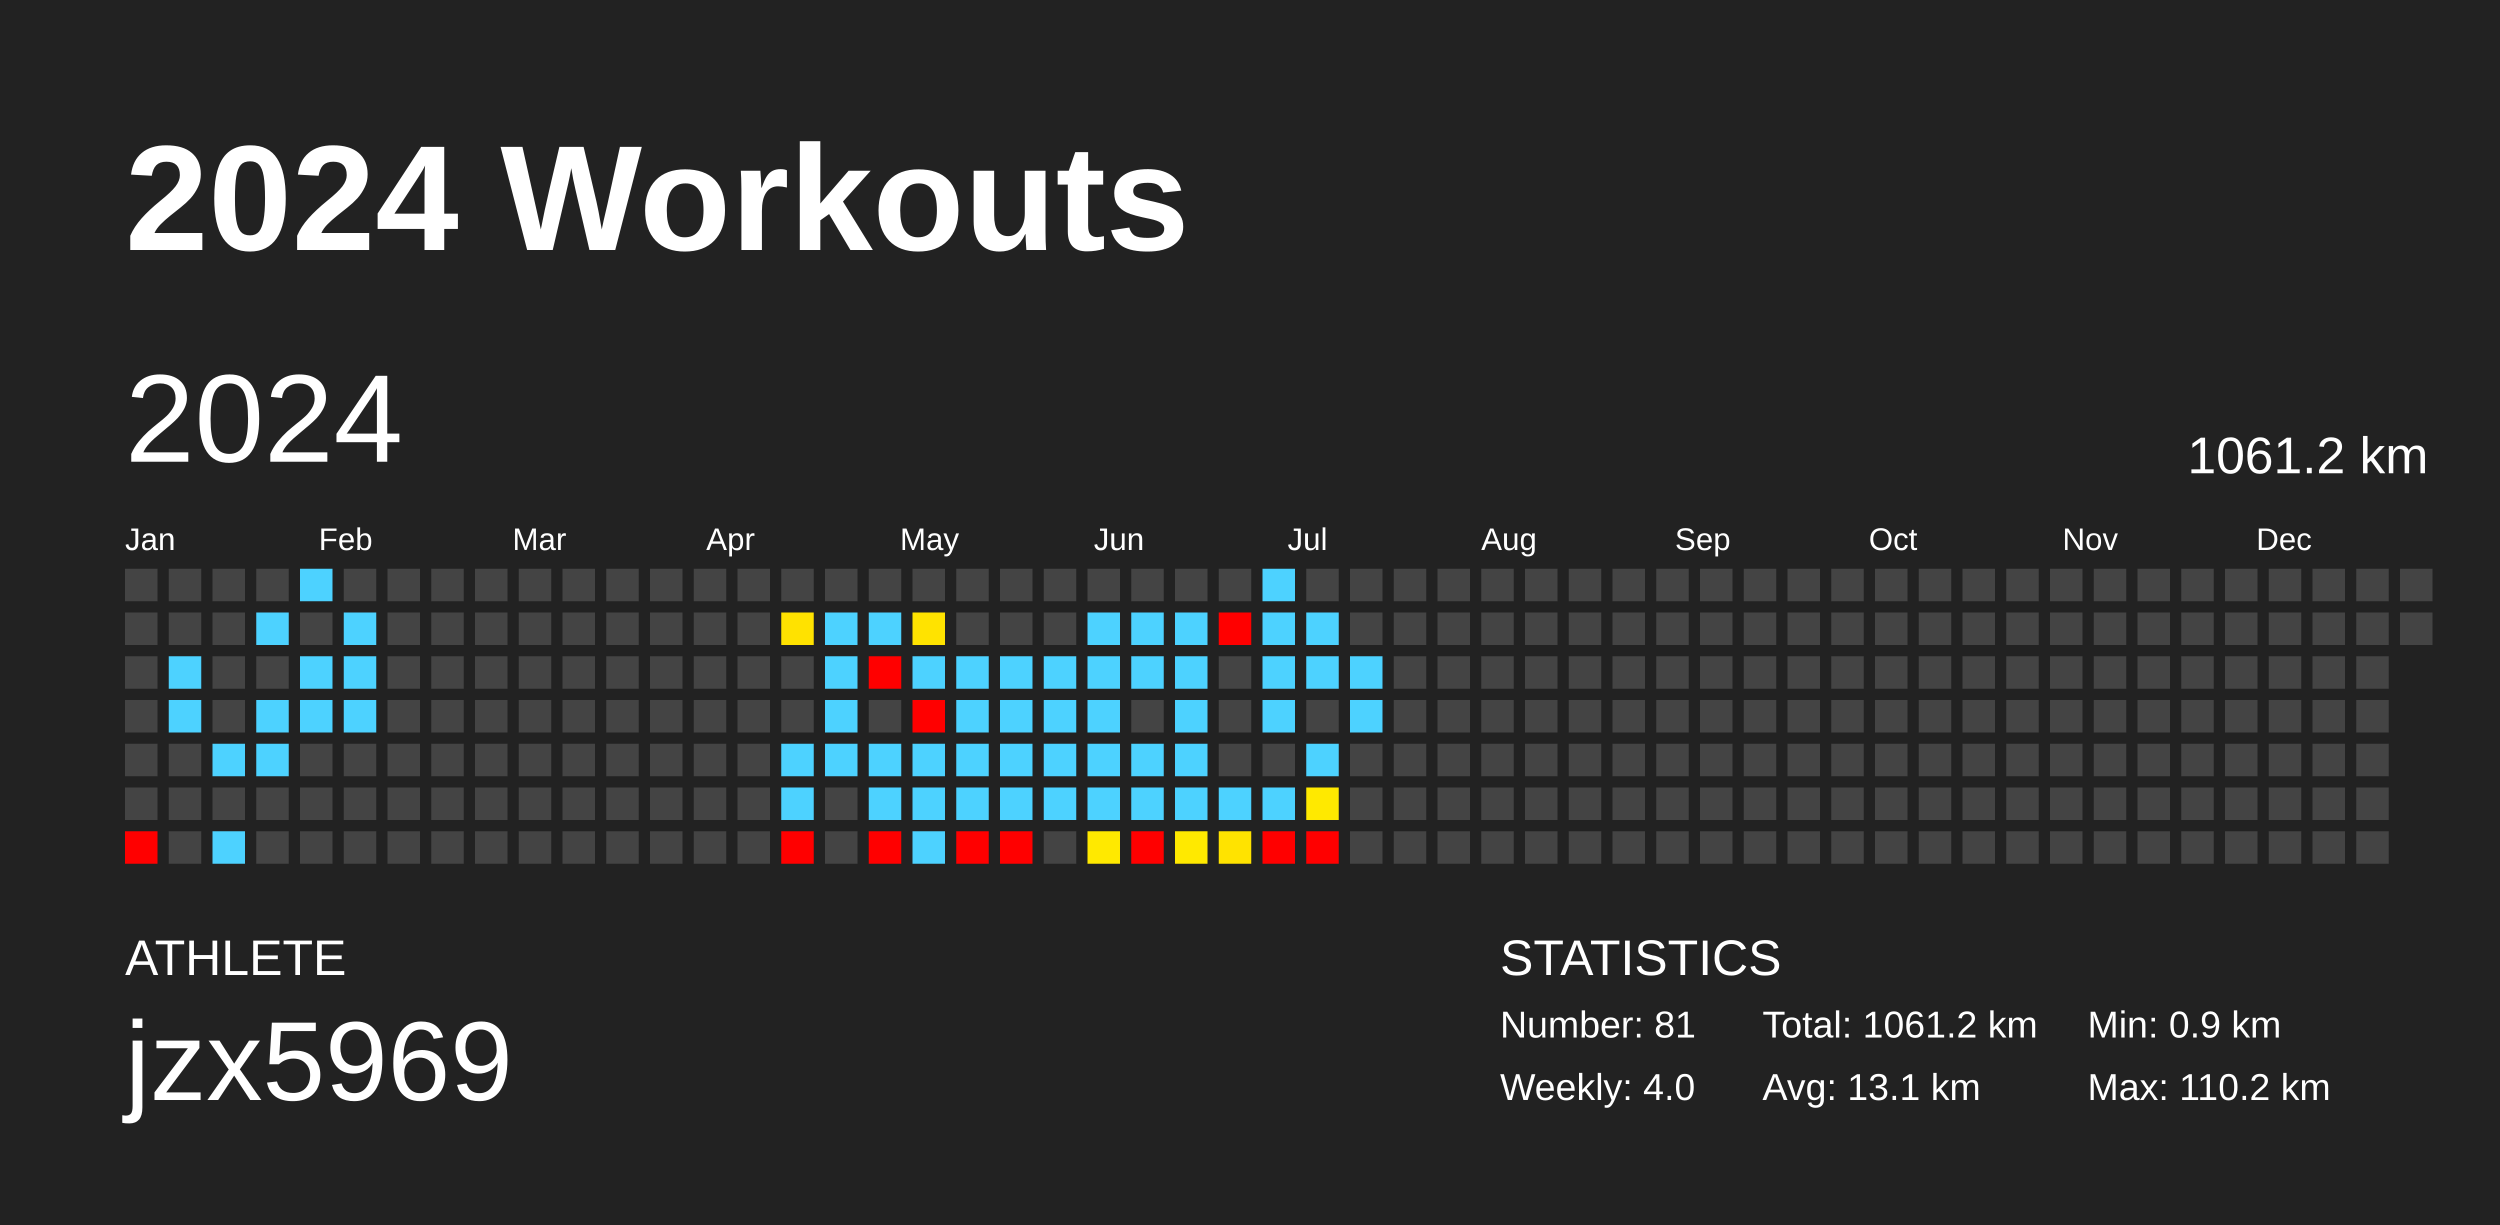
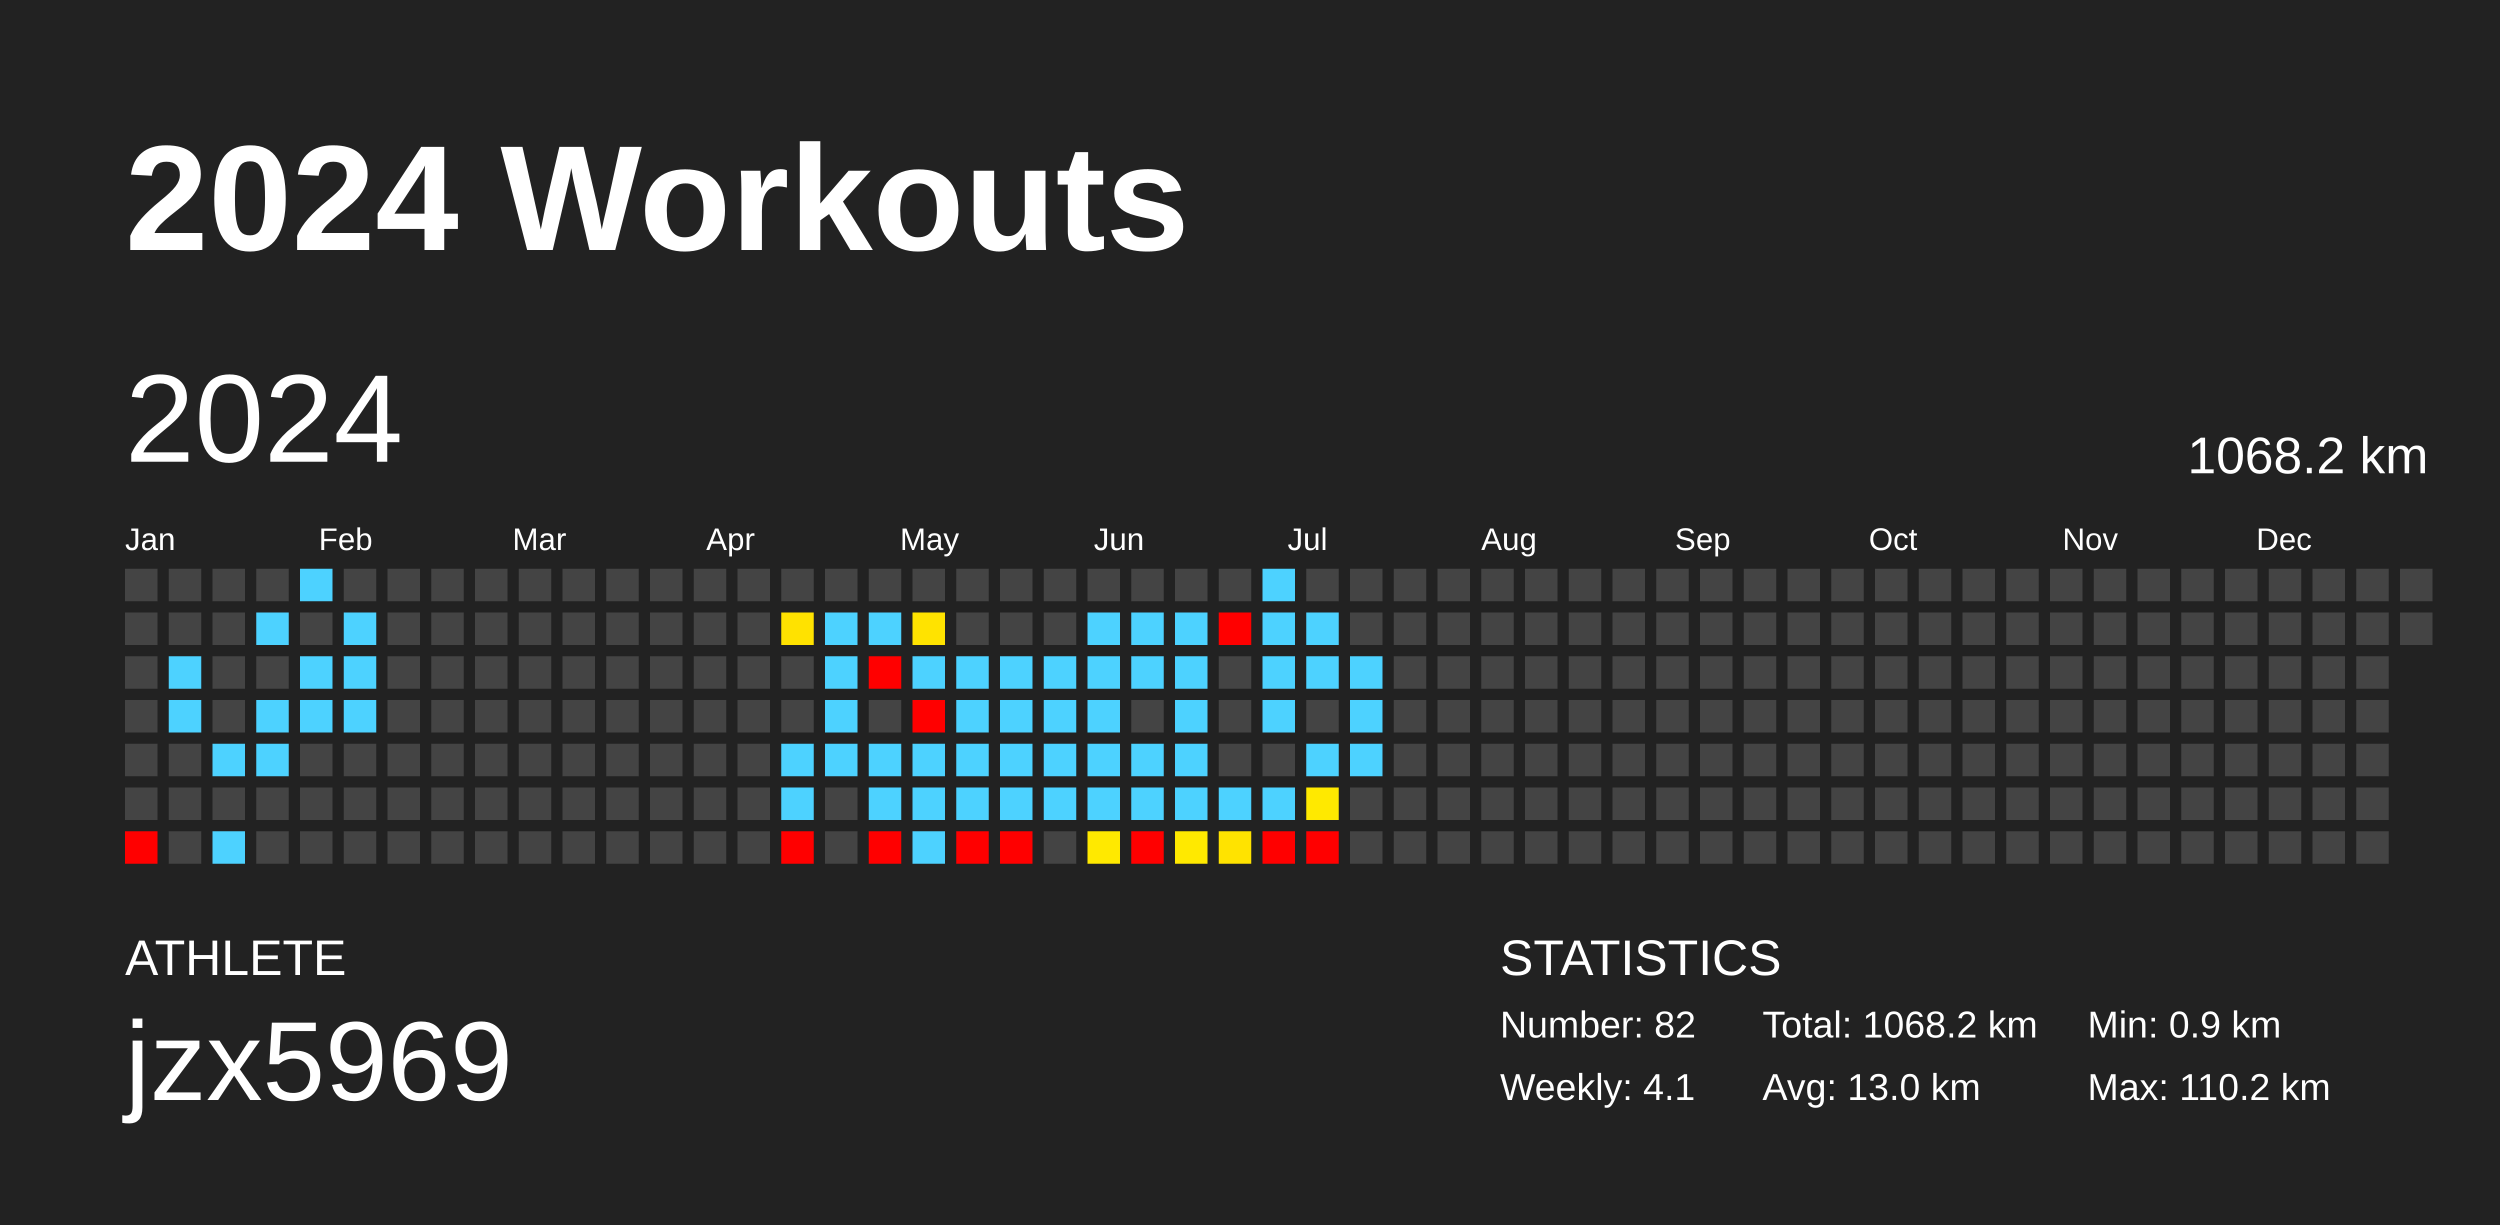
<svg xmlns="http://www.w3.org/2000/svg" baseProfile="full" height="98mm" version="1.1" viewBox="0,0,200,98" width="200mm">
  <defs />
  <rect fill="#222222" height="98" width="200" x="0" y="0" />
  <text fill="#FFFFFF" style="font-size:12px; font-family:Arial; font-weight:bold;" x="10" y="20">2024 Workouts</text>
  <text fill="#FFFFFF" style="font-size:4px; font-family:Arial" x="10" y="78">ATHLETE</text>
  <text fill="#FFFFFF" style="font-size:9px; font-family:Arial" x="10" y="88">jzx5969</text>
  <text fill="#FFFFFF" style="font-size:4px; font-family:Arial" x="120" y="78">STATISTICS</text>
-   <text fill="#FFFFFF" style="font-size:3px; font-family:Arial" x="120" y="83">Number: 81</text>
-   <text fill="#FFFFFF" style="font-size:3px; font-family:Arial" x="120" y="88">Weekly: 4.0</text>
-   <text fill="#FFFFFF" style="font-size:3px; font-family:Arial" x="141" y="83">Total: 1061.2 km</text>
-   <text fill="#FFFFFF" style="font-size:3px; font-family:Arial" x="141" y="88">Avg: 13.1 km</text>
+   <text fill="#FFFFFF" style="font-size:3px; font-family:Arial" x="120" y="83">Number: 82</text>
+   <text fill="#FFFFFF" style="font-size:3px; font-family:Arial" x="120" y="88">Weekly: 4.1</text>
+   <text fill="#FFFFFF" style="font-size:3px; font-family:Arial" x="141" y="83">Total: 1068.2 km</text>
+   <text fill="#FFFFFF" style="font-size:3px; font-family:Arial" x="141" y="88">Avg: 13.0 km</text>
  <text fill="#FFFFFF" style="font-size:3px; font-family:Arial" x="167" y="83">Min: 0.9 km</text>
  <text fill="#FFFFFF" style="font-size:3px; font-family:Arial" x="167" y="88">Max: 110.2 km</text>
  <text dominant-baseline="hanging" fill="#FFFFFF" style="font-size:10.0px; font-family:Arial;" x="10" y="30">2024</text>
-   <text dominant-baseline="hanging" fill="#FFFFFF" style="font-size:4.125px; font-family:Arial;" x="175" y="35">1061.2 km</text>
+   <text dominant-baseline="hanging" fill="#FFFFFF" style="font-size:4.125px; font-family:Arial;" x="175" y="35">1068.2 km</text>
  <text fill="#FFFFFF" style="font-size:2.5px; font-family:Arial" x="10.0" y="44">Jan</text>
  <text fill="#FFFFFF" style="font-size:2.5px; font-family:Arial" x="25.5" y="44">Feb</text>
  <text fill="#FFFFFF" style="font-size:2.5px; font-family:Arial" x="41.0" y="44">Mar</text>
  <text fill="#FFFFFF" style="font-size:2.5px; font-family:Arial" x="56.5" y="44">Apr</text>
  <text fill="#FFFFFF" style="font-size:2.5px; font-family:Arial" x="72.0" y="44">May</text>
  <text fill="#FFFFFF" style="font-size:2.5px; font-family:Arial" x="87.5" y="44">Jun</text>
  <text fill="#FFFFFF" style="font-size:2.5px; font-family:Arial" x="103.0" y="44">Jul</text>
  <text fill="#FFFFFF" style="font-size:2.5px; font-family:Arial" x="118.5" y="44">Aug</text>
  <text fill="#FFFFFF" style="font-size:2.5px; font-family:Arial" x="134.0" y="44">Sep</text>
  <text fill="#FFFFFF" style="font-size:2.5px; font-family:Arial" x="149.5" y="44">Oct</text>
  <text fill="#FFFFFF" style="font-size:2.5px; font-family:Arial" x="165.0" y="44">Nov</text>
  <text fill="#FFFFFF" style="font-size:2.5px; font-family:Arial" x="180.5" y="44">Dec</text>
  <rect fill="#444444" height="2.6" width="2.6" x="10.0" y="45.5" />
  <rect fill="#444444" height="2.6" width="2.6" x="10.0" y="49.0" />
  <rect fill="#444444" height="2.6" width="2.6" x="10.0" y="52.5" />
  <rect fill="#444444" height="2.6" width="2.6" x="10.0" y="56.0" />
  <rect fill="#444444" height="2.6" width="2.6" x="10.0" y="59.5" />
  <rect fill="#444444" height="2.6" width="2.6" x="10.0" y="63.0" />
  <rect fill="red" height="2.6" width="2.6" x="10.0" y="66.5" />
  <rect fill="#444444" height="2.6" width="2.6" x="13.5" y="45.5" />
  <rect fill="#444444" height="2.6" width="2.6" x="13.5" y="49.0" />
  <rect fill="#4dd2ff" height="2.6" width="2.6" x="13.5" y="52.5" />
  <rect fill="#4dd2ff" height="2.6" width="2.6" x="13.5" y="56.0" />
  <rect fill="#444444" height="2.6" width="2.6" x="13.5" y="59.5" />
  <rect fill="#444444" height="2.6" width="2.6" x="13.5" y="63.0" />
  <rect fill="#444444" height="2.6" width="2.6" x="13.5" y="66.5" />
  <rect fill="#444444" height="2.6" width="2.6" x="17.0" y="45.5" />
  <rect fill="#444444" height="2.6" width="2.6" x="17.0" y="49.0" />
  <rect fill="#444444" height="2.6" width="2.6" x="17.0" y="52.5" />
  <rect fill="#444444" height="2.6" width="2.6" x="17.0" y="56.0" />
  <rect fill="#4dd2ff" height="2.6" width="2.6" x="17.0" y="59.5" />
  <rect fill="#444444" height="2.6" width="2.6" x="17.0" y="63.0" />
  <rect fill="#4dd2ff" height="2.6" width="2.6" x="17.0" y="66.5" />
  <rect fill="#444444" height="2.6" width="2.6" x="20.5" y="45.5" />
  <rect fill="#4dd2ff" height="2.6" width="2.6" x="20.5" y="49.0" />
  <rect fill="#444444" height="2.6" width="2.6" x="20.5" y="52.5" />
  <rect fill="#4dd2ff" height="2.6" width="2.6" x="20.5" y="56.0" />
  <rect fill="#4dd2ff" height="2.6" width="2.6" x="20.5" y="59.5" />
  <rect fill="#444444" height="2.6" width="2.6" x="20.5" y="63.0" />
  <rect fill="#444444" height="2.6" width="2.6" x="20.5" y="66.5" />
  <rect fill="#4dd2ff" height="2.6" width="2.6" x="24.0" y="45.5" />
  <rect fill="#444444" height="2.6" width="2.6" x="24.0" y="49.0" />
  <rect fill="#4dd2ff" height="2.6" width="2.6" x="24.0" y="52.5" />
  <rect fill="#4dd2ff" height="2.6" width="2.6" x="24.0" y="56.0" />
  <rect fill="#444444" height="2.6" width="2.6" x="24.0" y="59.5" />
  <rect fill="#444444" height="2.6" width="2.6" x="24.0" y="63.0" />
  <rect fill="#444444" height="2.6" width="2.6" x="24.0" y="66.5" />
  <rect fill="#444444" height="2.6" width="2.6" x="27.5" y="45.5" />
  <rect fill="#4dd2ff" height="2.6" width="2.6" x="27.5" y="49.0" />
  <rect fill="#4dd2ff" height="2.6" width="2.6" x="27.5" y="52.5" />
  <rect fill="#4dd2ff" height="2.6" width="2.6" x="27.5" y="56.0" />
  <rect fill="#444444" height="2.6" width="2.6" x="27.5" y="59.5" />
  <rect fill="#444444" height="2.6" width="2.6" x="27.5" y="63.0" />
  <rect fill="#444444" height="2.6" width="2.6" x="27.5" y="66.5" />
  <rect fill="#444444" height="2.6" width="2.6" x="31.0" y="45.5" />
  <rect fill="#444444" height="2.6" width="2.6" x="31.0" y="49.0" />
  <rect fill="#444444" height="2.6" width="2.6" x="31.0" y="52.5" />
  <rect fill="#444444" height="2.6" width="2.6" x="31.0" y="56.0" />
  <rect fill="#444444" height="2.6" width="2.6" x="31.0" y="59.5" />
  <rect fill="#444444" height="2.6" width="2.6" x="31.0" y="63.0" />
  <rect fill="#444444" height="2.6" width="2.6" x="31.0" y="66.5" />
  <rect fill="#444444" height="2.6" width="2.6" x="34.5" y="45.5" />
  <rect fill="#444444" height="2.6" width="2.6" x="34.5" y="49.0" />
  <rect fill="#444444" height="2.6" width="2.6" x="34.5" y="52.5" />
  <rect fill="#444444" height="2.6" width="2.6" x="34.5" y="56.0" />
  <rect fill="#444444" height="2.6" width="2.6" x="34.5" y="59.5" />
  <rect fill="#444444" height="2.6" width="2.6" x="34.5" y="63.0" />
  <rect fill="#444444" height="2.6" width="2.6" x="34.5" y="66.5" />
  <rect fill="#444444" height="2.6" width="2.6" x="38.0" y="45.5" />
  <rect fill="#444444" height="2.6" width="2.6" x="38.0" y="49.0" />
  <rect fill="#444444" height="2.6" width="2.6" x="38.0" y="52.5" />
  <rect fill="#444444" height="2.6" width="2.6" x="38.0" y="56.0" />
  <rect fill="#444444" height="2.6" width="2.6" x="38.0" y="59.5" />
  <rect fill="#444444" height="2.6" width="2.6" x="38.0" y="63.0" />
  <rect fill="#444444" height="2.6" width="2.6" x="38.0" y="66.5" />
  <rect fill="#444444" height="2.6" width="2.6" x="41.5" y="45.5" />
  <rect fill="#444444" height="2.6" width="2.6" x="41.5" y="49.0" />
  <rect fill="#444444" height="2.6" width="2.6" x="41.5" y="52.5" />
  <rect fill="#444444" height="2.6" width="2.6" x="41.5" y="56.0" />
  <rect fill="#444444" height="2.6" width="2.6" x="41.5" y="59.5" />
  <rect fill="#444444" height="2.6" width="2.6" x="41.5" y="63.0" />
  <rect fill="#444444" height="2.6" width="2.6" x="41.5" y="66.5" />
  <rect fill="#444444" height="2.6" width="2.6" x="45.0" y="45.5" />
  <rect fill="#444444" height="2.6" width="2.6" x="45.0" y="49.0" />
  <rect fill="#444444" height="2.6" width="2.6" x="45.0" y="52.5" />
  <rect fill="#444444" height="2.6" width="2.6" x="45.0" y="56.0" />
  <rect fill="#444444" height="2.6" width="2.6" x="45.0" y="59.5" />
  <rect fill="#444444" height="2.6" width="2.6" x="45.0" y="63.0" />
  <rect fill="#444444" height="2.6" width="2.6" x="45.0" y="66.5" />
  <rect fill="#444444" height="2.6" width="2.6" x="48.5" y="45.5" />
  <rect fill="#444444" height="2.6" width="2.6" x="48.5" y="49.0" />
  <rect fill="#444444" height="2.6" width="2.6" x="48.5" y="52.5" />
  <rect fill="#444444" height="2.6" width="2.6" x="48.5" y="56.0" />
  <rect fill="#444444" height="2.6" width="2.6" x="48.5" y="59.5" />
  <rect fill="#444444" height="2.6" width="2.6" x="48.5" y="63.0" />
  <rect fill="#444444" height="2.6" width="2.6" x="48.5" y="66.5" />
  <rect fill="#444444" height="2.6" width="2.6" x="52.0" y="45.5" />
  <rect fill="#444444" height="2.6" width="2.6" x="52.0" y="49.0" />
  <rect fill="#444444" height="2.6" width="2.6" x="52.0" y="52.5" />
  <rect fill="#444444" height="2.6" width="2.6" x="52.0" y="56.0" />
  <rect fill="#444444" height="2.6" width="2.6" x="52.0" y="59.5" />
  <rect fill="#444444" height="2.6" width="2.6" x="52.0" y="63.0" />
  <rect fill="#444444" height="2.6" width="2.6" x="52.0" y="66.5" />
  <rect fill="#444444" height="2.6" width="2.6" x="55.5" y="45.5" />
  <rect fill="#444444" height="2.6" width="2.6" x="55.5" y="49.0" />
  <rect fill="#444444" height="2.6" width="2.6" x="55.5" y="52.5" />
  <rect fill="#444444" height="2.6" width="2.6" x="55.5" y="56.0" />
  <rect fill="#444444" height="2.6" width="2.6" x="55.5" y="59.5" />
  <rect fill="#444444" height="2.6" width="2.6" x="55.5" y="63.0" />
  <rect fill="#444444" height="2.6" width="2.6" x="55.5" y="66.5" />
  <rect fill="#444444" height="2.6" width="2.6" x="59.0" y="45.5" />
  <rect fill="#444444" height="2.6" width="2.6" x="59.0" y="49.0" />
  <rect fill="#444444" height="2.6" width="2.6" x="59.0" y="52.5" />
  <rect fill="#444444" height="2.6" width="2.6" x="59.0" y="56.0" />
  <rect fill="#444444" height="2.6" width="2.6" x="59.0" y="59.5" />
  <rect fill="#444444" height="2.6" width="2.6" x="59.0" y="63.0" />
  <rect fill="#444444" height="2.6" width="2.6" x="59.0" y="66.5" />
  <rect fill="#444444" height="2.6" width="2.6" x="62.5" y="45.5" />
  <rect fill="#ffe200" height="2.6" width="2.6" x="62.5" y="49.0" />
  <rect fill="#444444" height="2.6" width="2.6" x="62.5" y="52.5" />
  <rect fill="#444444" height="2.6" width="2.6" x="62.5" y="56.0" />
  <rect fill="#4dd2ff" height="2.6" width="2.6" x="62.5" y="59.5" />
  <rect fill="#4dd2ff" height="2.6" width="2.6" x="62.5" y="63.0" />
  <rect fill="red" height="2.6" width="2.6" x="62.5" y="66.5" />
  <rect fill="#444444" height="2.6" width="2.6" x="66.0" y="45.5" />
  <rect fill="#4dd2ff" height="2.6" width="2.6" x="66.0" y="49.0" />
  <rect fill="#4dd2ff" height="2.6" width="2.6" x="66.0" y="52.5" />
  <rect fill="#4dd2ff" height="2.6" width="2.6" x="66.0" y="56.0" />
  <rect fill="#4dd2ff" height="2.6" width="2.6" x="66.0" y="59.5" />
  <rect fill="#444444" height="2.6" width="2.6" x="66.0" y="63.0" />
  <rect fill="#444444" height="2.6" width="2.6" x="66.0" y="66.5" />
  <rect fill="#444444" height="2.6" width="2.6" x="69.5" y="45.5" />
  <rect fill="#4dd2ff" height="2.6" width="2.6" x="69.5" y="49.0" />
  <rect fill="red" height="2.6" width="2.6" x="69.5" y="52.5" />
  <rect fill="#444444" height="2.6" width="2.6" x="69.5" y="56.0" />
  <rect fill="#4dd2ff" height="2.6" width="2.6" x="69.5" y="59.5" />
  <rect fill="#4dd2ff" height="2.6" width="2.6" x="69.5" y="63.0" />
  <rect fill="red" height="2.6" width="2.6" x="69.5" y="66.5" />
  <rect fill="#444444" height="2.6" width="2.6" x="73.0" y="45.5" />
  <rect fill="#ffe300" height="2.6" width="2.6" x="73.0" y="49.0" />
  <rect fill="#4dd2ff" height="2.6" width="2.6" x="73.0" y="52.5" />
  <rect fill="red" height="2.6" width="2.6" x="73.0" y="56.0" />
  <rect fill="#4dd2ff" height="2.6" width="2.6" x="73.0" y="59.5" />
  <rect fill="#4dd2ff" height="2.6" width="2.6" x="73.0" y="63.0" />
  <rect fill="#4dd2ff" height="2.6" width="2.6" x="73.0" y="66.5" />
  <rect fill="#444444" height="2.6" width="2.6" x="76.5" y="45.5" />
  <rect fill="#444444" height="2.6" width="2.6" x="76.5" y="49.0" />
  <rect fill="#4dd2ff" height="2.6" width="2.6" x="76.5" y="52.5" />
  <rect fill="#4dd2ff" height="2.6" width="2.6" x="76.5" y="56.0" />
  <rect fill="#4dd2ff" height="2.6" width="2.6" x="76.5" y="59.5" />
  <rect fill="#4dd2ff" height="2.6" width="2.6" x="76.5" y="63.0" />
  <rect fill="red" height="2.6" width="2.6" x="76.5" y="66.5" />
  <rect fill="#444444" height="2.6" width="2.6" x="80.0" y="45.5" />
  <rect fill="#444444" height="2.6" width="2.6" x="80.0" y="49.0" />
  <rect fill="#4dd2ff" height="2.6" width="2.6" x="80.0" y="52.5" />
  <rect fill="#4dd2ff" height="2.6" width="2.6" x="80.0" y="56.0" />
  <rect fill="#4dd2ff" height="2.6" width="2.6" x="80.0" y="59.5" />
  <rect fill="#4dd2ff" height="2.6" width="2.6" x="80.0" y="63.0" />
  <rect fill="red" height="2.6" width="2.6" x="80.0" y="66.5" />
  <rect fill="#444444" height="2.6" width="2.6" x="83.5" y="45.5" />
  <rect fill="#444444" height="2.6" width="2.6" x="83.5" y="49.0" />
  <rect fill="#4dd2ff" height="2.6" width="2.6" x="83.5" y="52.5" />
  <rect fill="#4dd2ff" height="2.6" width="2.6" x="83.5" y="56.0" />
  <rect fill="#4dd2ff" height="2.6" width="2.6" x="83.5" y="59.5" />
  <rect fill="#4dd2ff" height="2.6" width="2.6" x="83.5" y="63.0" />
  <rect fill="#444444" height="2.6" width="2.6" x="83.5" y="66.5" />
  <rect fill="#444444" height="2.6" width="2.6" x="87.0" y="45.5" />
  <rect fill="#4dd2ff" height="2.6" width="2.6" x="87.0" y="49.0" />
  <rect fill="#4dd2ff" height="2.6" width="2.6" x="87.0" y="52.5" />
  <rect fill="#4dd2ff" height="2.6" width="2.6" x="87.0" y="56.0" />
  <rect fill="#4dd2ff" height="2.6" width="2.6" x="87.0" y="59.5" />
  <rect fill="#4dd2ff" height="2.6" width="2.6" x="87.0" y="63.0" />
  <rect fill="#ffe900" height="2.6" width="2.6" x="87.0" y="66.5" />
  <rect fill="#444444" height="2.6" width="2.6" x="90.5" y="45.5" />
  <rect fill="#4dd2ff" height="2.6" width="2.6" x="90.5" y="49.0" />
  <rect fill="#4dd2ff" height="2.6" width="2.6" x="90.5" y="52.5" />
  <rect fill="#444444" height="2.6" width="2.6" x="90.5" y="56.0" />
  <rect fill="#4dd2ff" height="2.6" width="2.6" x="90.5" y="59.5" />
  <rect fill="#4dd2ff" height="2.6" width="2.6" x="90.5" y="63.0" />
  <rect fill="red" height="2.6" width="2.6" x="90.5" y="66.5" />
  <rect fill="#444444" height="2.6" width="2.6" x="94.0" y="45.5" />
  <rect fill="#4dd2ff" height="2.6" width="2.6" x="94.0" y="49.0" />
  <rect fill="#4dd2ff" height="2.6" width="2.6" x="94.0" y="52.5" />
  <rect fill="#4dd2ff" height="2.6" width="2.6" x="94.0" y="56.0" />
  <rect fill="#4dd2ff" height="2.6" width="2.6" x="94.0" y="59.5" />
  <rect fill="#4dd2ff" height="2.6" width="2.6" x="94.0" y="63.0" />
  <rect fill="#ffe900" height="2.6" width="2.6" x="94.0" y="66.5" />
  <rect fill="#444444" height="2.6" width="2.6" x="97.5" y="45.5" />
  <rect fill="red" height="2.6" width="2.6" x="97.5" y="49.0" />
  <rect fill="#444444" height="2.6" width="2.6" x="97.5" y="52.5" />
  <rect fill="#444444" height="2.6" width="2.6" x="97.5" y="56.0" />
  <rect fill="#444444" height="2.6" width="2.6" x="97.5" y="59.5" />
  <rect fill="#4dd2ff" height="2.6" width="2.6" x="97.5" y="63.0" />
  <rect fill="#ffe300" height="2.6" width="2.6" x="97.5" y="66.5" />
  <rect fill="#4dd2ff" height="2.6" width="2.6" x="101.0" y="45.5" />
  <rect fill="#4dd2ff" height="2.6" width="2.6" x="101.0" y="49.0" />
  <rect fill="#4dd2ff" height="2.6" width="2.6" x="101.0" y="52.5" />
  <rect fill="#4dd2ff" height="2.6" width="2.6" x="101.0" y="56.0" />
  <rect fill="#444444" height="2.6" width="2.6" x="101.0" y="59.5" />
  <rect fill="#4dd2ff" height="2.6" width="2.6" x="101.0" y="63.0" />
  <rect fill="red" height="2.6" width="2.6" x="101.0" y="66.5" />
  <rect fill="#444444" height="2.6" width="2.6" x="104.5" y="45.5" />
  <rect fill="#4dd2ff" height="2.6" width="2.6" x="104.5" y="49.0" />
  <rect fill="#4dd2ff" height="2.6" width="2.6" x="104.5" y="52.5" />
  <rect fill="#444444" height="2.6" width="2.6" x="104.5" y="56.0" />
  <rect fill="#4dd2ff" height="2.6" width="2.6" x="104.5" y="59.5" />
  <rect fill="#ffe900" height="2.6" width="2.6" x="104.5" y="63.0" />
  <rect fill="red" height="2.6" width="2.6" x="104.5" y="66.5" />
  <rect fill="#444444" height="2.6" width="2.6" x="108.0" y="45.5" />
  <rect fill="#444444" height="2.6" width="2.6" x="108.0" y="49.0" />
  <rect fill="#4dd2ff" height="2.6" width="2.6" x="108.0" y="52.5" />
  <rect fill="#4dd2ff" height="2.6" width="2.6" x="108.0" y="56.0" />
-   <rect fill="#444444" height="2.6" width="2.6" x="108.0" y="59.5" />
+   <rect fill="#4dd2ff" height="2.6" width="2.6" x="108.0" y="59.5" />
  <rect fill="#444444" height="2.6" width="2.6" x="108.0" y="63.0" />
  <rect fill="#444444" height="2.6" width="2.6" x="108.0" y="66.5" />
  <rect fill="#444444" height="2.6" width="2.6" x="111.5" y="45.5" />
  <rect fill="#444444" height="2.6" width="2.6" x="111.5" y="49.0" />
  <rect fill="#444444" height="2.6" width="2.6" x="111.5" y="52.5" />
  <rect fill="#444444" height="2.6" width="2.6" x="111.5" y="56.0" />
  <rect fill="#444444" height="2.6" width="2.6" x="111.5" y="59.5" />
  <rect fill="#444444" height="2.6" width="2.6" x="111.5" y="63.0" />
  <rect fill="#444444" height="2.6" width="2.6" x="111.5" y="66.5" />
  <rect fill="#444444" height="2.6" width="2.6" x="115.0" y="45.5" />
  <rect fill="#444444" height="2.6" width="2.6" x="115.0" y="49.0" />
  <rect fill="#444444" height="2.6" width="2.6" x="115.0" y="52.5" />
  <rect fill="#444444" height="2.6" width="2.6" x="115.0" y="56.0" />
  <rect fill="#444444" height="2.6" width="2.6" x="115.0" y="59.5" />
  <rect fill="#444444" height="2.6" width="2.6" x="115.0" y="63.0" />
  <rect fill="#444444" height="2.6" width="2.6" x="115.0" y="66.5" />
  <rect fill="#444444" height="2.6" width="2.6" x="118.5" y="45.5" />
  <rect fill="#444444" height="2.6" width="2.6" x="118.5" y="49.0" />
  <rect fill="#444444" height="2.6" width="2.6" x="118.5" y="52.5" />
  <rect fill="#444444" height="2.6" width="2.6" x="118.5" y="56.0" />
  <rect fill="#444444" height="2.6" width="2.6" x="118.5" y="59.5" />
  <rect fill="#444444" height="2.6" width="2.6" x="118.5" y="63.0" />
  <rect fill="#444444" height="2.6" width="2.6" x="118.5" y="66.5" />
  <rect fill="#444444" height="2.6" width="2.6" x="122.0" y="45.5" />
  <rect fill="#444444" height="2.6" width="2.6" x="122.0" y="49.0" />
  <rect fill="#444444" height="2.6" width="2.6" x="122.0" y="52.5" />
  <rect fill="#444444" height="2.6" width="2.6" x="122.0" y="56.0" />
  <rect fill="#444444" height="2.6" width="2.6" x="122.0" y="59.5" />
  <rect fill="#444444" height="2.6" width="2.6" x="122.0" y="63.0" />
  <rect fill="#444444" height="2.6" width="2.6" x="122.0" y="66.5" />
  <rect fill="#444444" height="2.6" width="2.6" x="125.5" y="45.5" />
  <rect fill="#444444" height="2.6" width="2.6" x="125.5" y="49.0" />
  <rect fill="#444444" height="2.6" width="2.6" x="125.5" y="52.5" />
  <rect fill="#444444" height="2.6" width="2.6" x="125.5" y="56.0" />
  <rect fill="#444444" height="2.6" width="2.6" x="125.5" y="59.5" />
  <rect fill="#444444" height="2.6" width="2.6" x="125.5" y="63.0" />
  <rect fill="#444444" height="2.6" width="2.6" x="125.5" y="66.5" />
  <rect fill="#444444" height="2.6" width="2.6" x="129.0" y="45.5" />
  <rect fill="#444444" height="2.6" width="2.6" x="129.0" y="49.0" />
  <rect fill="#444444" height="2.6" width="2.6" x="129.0" y="52.5" />
  <rect fill="#444444" height="2.6" width="2.6" x="129.0" y="56.0" />
  <rect fill="#444444" height="2.6" width="2.6" x="129.0" y="59.5" />
  <rect fill="#444444" height="2.6" width="2.6" x="129.0" y="63.0" />
  <rect fill="#444444" height="2.6" width="2.6" x="129.0" y="66.5" />
  <rect fill="#444444" height="2.6" width="2.6" x="132.5" y="45.5" />
  <rect fill="#444444" height="2.6" width="2.6" x="132.5" y="49.0" />
  <rect fill="#444444" height="2.6" width="2.6" x="132.5" y="52.5" />
  <rect fill="#444444" height="2.6" width="2.6" x="132.5" y="56.0" />
  <rect fill="#444444" height="2.6" width="2.6" x="132.5" y="59.5" />
  <rect fill="#444444" height="2.6" width="2.6" x="132.5" y="63.0" />
  <rect fill="#444444" height="2.6" width="2.6" x="132.5" y="66.5" />
  <rect fill="#444444" height="2.6" width="2.6" x="136.0" y="45.5" />
  <rect fill="#444444" height="2.6" width="2.6" x="136.0" y="49.0" />
  <rect fill="#444444" height="2.6" width="2.6" x="136.0" y="52.5" />
  <rect fill="#444444" height="2.6" width="2.6" x="136.0" y="56.0" />
  <rect fill="#444444" height="2.6" width="2.6" x="136.0" y="59.5" />
  <rect fill="#444444" height="2.6" width="2.6" x="136.0" y="63.0" />
  <rect fill="#444444" height="2.6" width="2.6" x="136.0" y="66.5" />
  <rect fill="#444444" height="2.6" width="2.6" x="139.5" y="45.5" />
  <rect fill="#444444" height="2.6" width="2.6" x="139.5" y="49.0" />
  <rect fill="#444444" height="2.6" width="2.6" x="139.5" y="52.5" />
  <rect fill="#444444" height="2.6" width="2.6" x="139.5" y="56.0" />
  <rect fill="#444444" height="2.6" width="2.6" x="139.5" y="59.5" />
  <rect fill="#444444" height="2.6" width="2.6" x="139.5" y="63.0" />
  <rect fill="#444444" height="2.6" width="2.6" x="139.5" y="66.5" />
  <rect fill="#444444" height="2.6" width="2.6" x="143.0" y="45.5" />
  <rect fill="#444444" height="2.6" width="2.6" x="143.0" y="49.0" />
  <rect fill="#444444" height="2.6" width="2.6" x="143.0" y="52.5" />
  <rect fill="#444444" height="2.6" width="2.6" x="143.0" y="56.0" />
  <rect fill="#444444" height="2.6" width="2.6" x="143.0" y="59.5" />
  <rect fill="#444444" height="2.6" width="2.6" x="143.0" y="63.0" />
  <rect fill="#444444" height="2.6" width="2.6" x="143.0" y="66.5" />
  <rect fill="#444444" height="2.6" width="2.6" x="146.5" y="45.5" />
  <rect fill="#444444" height="2.6" width="2.6" x="146.5" y="49.0" />
  <rect fill="#444444" height="2.6" width="2.6" x="146.5" y="52.5" />
  <rect fill="#444444" height="2.6" width="2.6" x="146.5" y="56.0" />
  <rect fill="#444444" height="2.6" width="2.6" x="146.5" y="59.5" />
  <rect fill="#444444" height="2.6" width="2.6" x="146.5" y="63.0" />
  <rect fill="#444444" height="2.6" width="2.6" x="146.5" y="66.5" />
  <rect fill="#444444" height="2.6" width="2.6" x="150.0" y="45.5" />
  <rect fill="#444444" height="2.6" width="2.6" x="150.0" y="49.0" />
  <rect fill="#444444" height="2.6" width="2.6" x="150.0" y="52.5" />
  <rect fill="#444444" height="2.6" width="2.6" x="150.0" y="56.0" />
  <rect fill="#444444" height="2.6" width="2.6" x="150.0" y="59.5" />
  <rect fill="#444444" height="2.6" width="2.6" x="150.0" y="63.0" />
  <rect fill="#444444" height="2.6" width="2.6" x="150.0" y="66.5" />
  <rect fill="#444444" height="2.6" width="2.6" x="153.5" y="45.5" />
  <rect fill="#444444" height="2.6" width="2.6" x="153.5" y="49.0" />
  <rect fill="#444444" height="2.6" width="2.6" x="153.5" y="52.5" />
  <rect fill="#444444" height="2.6" width="2.6" x="153.5" y="56.0" />
  <rect fill="#444444" height="2.6" width="2.6" x="153.5" y="59.5" />
  <rect fill="#444444" height="2.6" width="2.6" x="153.5" y="63.0" />
  <rect fill="#444444" height="2.6" width="2.6" x="153.5" y="66.5" />
  <rect fill="#444444" height="2.6" width="2.6" x="157.0" y="45.5" />
  <rect fill="#444444" height="2.6" width="2.6" x="157.0" y="49.0" />
  <rect fill="#444444" height="2.6" width="2.6" x="157.0" y="52.5" />
  <rect fill="#444444" height="2.6" width="2.6" x="157.0" y="56.0" />
  <rect fill="#444444" height="2.6" width="2.6" x="157.0" y="59.5" />
  <rect fill="#444444" height="2.6" width="2.6" x="157.0" y="63.0" />
  <rect fill="#444444" height="2.6" width="2.6" x="157.0" y="66.5" />
  <rect fill="#444444" height="2.6" width="2.6" x="160.5" y="45.5" />
  <rect fill="#444444" height="2.6" width="2.6" x="160.5" y="49.0" />
  <rect fill="#444444" height="2.6" width="2.6" x="160.5" y="52.5" />
  <rect fill="#444444" height="2.6" width="2.6" x="160.5" y="56.0" />
  <rect fill="#444444" height="2.6" width="2.6" x="160.5" y="59.5" />
  <rect fill="#444444" height="2.6" width="2.6" x="160.5" y="63.0" />
  <rect fill="#444444" height="2.6" width="2.6" x="160.5" y="66.5" />
  <rect fill="#444444" height="2.6" width="2.6" x="164.0" y="45.5" />
  <rect fill="#444444" height="2.6" width="2.6" x="164.0" y="49.0" />
  <rect fill="#444444" height="2.6" width="2.6" x="164.0" y="52.5" />
  <rect fill="#444444" height="2.6" width="2.6" x="164.0" y="56.0" />
  <rect fill="#444444" height="2.6" width="2.6" x="164.0" y="59.5" />
  <rect fill="#444444" height="2.6" width="2.6" x="164.0" y="63.0" />
  <rect fill="#444444" height="2.6" width="2.6" x="164.0" y="66.5" />
  <rect fill="#444444" height="2.6" width="2.6" x="167.5" y="45.5" />
  <rect fill="#444444" height="2.6" width="2.6" x="167.5" y="49.0" />
  <rect fill="#444444" height="2.6" width="2.6" x="167.5" y="52.5" />
  <rect fill="#444444" height="2.6" width="2.6" x="167.5" y="56.0" />
  <rect fill="#444444" height="2.6" width="2.6" x="167.5" y="59.5" />
  <rect fill="#444444" height="2.6" width="2.6" x="167.5" y="63.0" />
  <rect fill="#444444" height="2.6" width="2.6" x="167.5" y="66.5" />
  <rect fill="#444444" height="2.6" width="2.6" x="171.0" y="45.5" />
  <rect fill="#444444" height="2.6" width="2.6" x="171.0" y="49.0" />
  <rect fill="#444444" height="2.6" width="2.6" x="171.0" y="52.5" />
  <rect fill="#444444" height="2.6" width="2.6" x="171.0" y="56.0" />
  <rect fill="#444444" height="2.6" width="2.6" x="171.0" y="59.5" />
  <rect fill="#444444" height="2.6" width="2.6" x="171.0" y="63.0" />
  <rect fill="#444444" height="2.6" width="2.6" x="171.0" y="66.5" />
  <rect fill="#444444" height="2.6" width="2.6" x="174.5" y="45.5" />
  <rect fill="#444444" height="2.6" width="2.6" x="174.5" y="49.0" />
  <rect fill="#444444" height="2.6" width="2.6" x="174.5" y="52.5" />
  <rect fill="#444444" height="2.6" width="2.6" x="174.5" y="56.0" />
  <rect fill="#444444" height="2.6" width="2.6" x="174.5" y="59.5" />
  <rect fill="#444444" height="2.6" width="2.6" x="174.5" y="63.0" />
  <rect fill="#444444" height="2.6" width="2.6" x="174.5" y="66.5" />
  <rect fill="#444444" height="2.6" width="2.6" x="178.0" y="45.5" />
  <rect fill="#444444" height="2.6" width="2.6" x="178.0" y="49.0" />
  <rect fill="#444444" height="2.6" width="2.6" x="178.0" y="52.5" />
  <rect fill="#444444" height="2.6" width="2.6" x="178.0" y="56.0" />
  <rect fill="#444444" height="2.6" width="2.6" x="178.0" y="59.5" />
  <rect fill="#444444" height="2.6" width="2.6" x="178.0" y="63.0" />
  <rect fill="#444444" height="2.6" width="2.6" x="178.0" y="66.5" />
  <rect fill="#444444" height="2.6" width="2.6" x="181.5" y="45.5" />
  <rect fill="#444444" height="2.6" width="2.6" x="181.5" y="49.0" />
  <rect fill="#444444" height="2.6" width="2.6" x="181.5" y="52.5" />
  <rect fill="#444444" height="2.6" width="2.6" x="181.5" y="56.0" />
  <rect fill="#444444" height="2.6" width="2.6" x="181.5" y="59.5" />
  <rect fill="#444444" height="2.6" width="2.6" x="181.5" y="63.0" />
  <rect fill="#444444" height="2.6" width="2.6" x="181.5" y="66.5" />
  <rect fill="#444444" height="2.6" width="2.6" x="185.0" y="45.5" />
  <rect fill="#444444" height="2.6" width="2.6" x="185.0" y="49.0" />
  <rect fill="#444444" height="2.6" width="2.6" x="185.0" y="52.5" />
  <rect fill="#444444" height="2.6" width="2.6" x="185.0" y="56.0" />
  <rect fill="#444444" height="2.6" width="2.6" x="185.0" y="59.5" />
  <rect fill="#444444" height="2.6" width="2.6" x="185.0" y="63.0" />
  <rect fill="#444444" height="2.6" width="2.6" x="185.0" y="66.5" />
  <rect fill="#444444" height="2.6" width="2.6" x="188.5" y="45.5" />
  <rect fill="#444444" height="2.6" width="2.6" x="188.5" y="49.0" />
  <rect fill="#444444" height="2.6" width="2.6" x="188.5" y="52.5" />
  <rect fill="#444444" height="2.6" width="2.6" x="188.5" y="56.0" />
  <rect fill="#444444" height="2.6" width="2.6" x="188.5" y="59.5" />
  <rect fill="#444444" height="2.6" width="2.6" x="188.5" y="63.0" />
  <rect fill="#444444" height="2.6" width="2.6" x="188.5" y="66.5" />
  <rect fill="#444444" height="2.6" width="2.6" x="192.0" y="45.5" />
  <rect fill="#444444" height="2.6" width="2.6" x="192.0" y="49.0" />
</svg>
